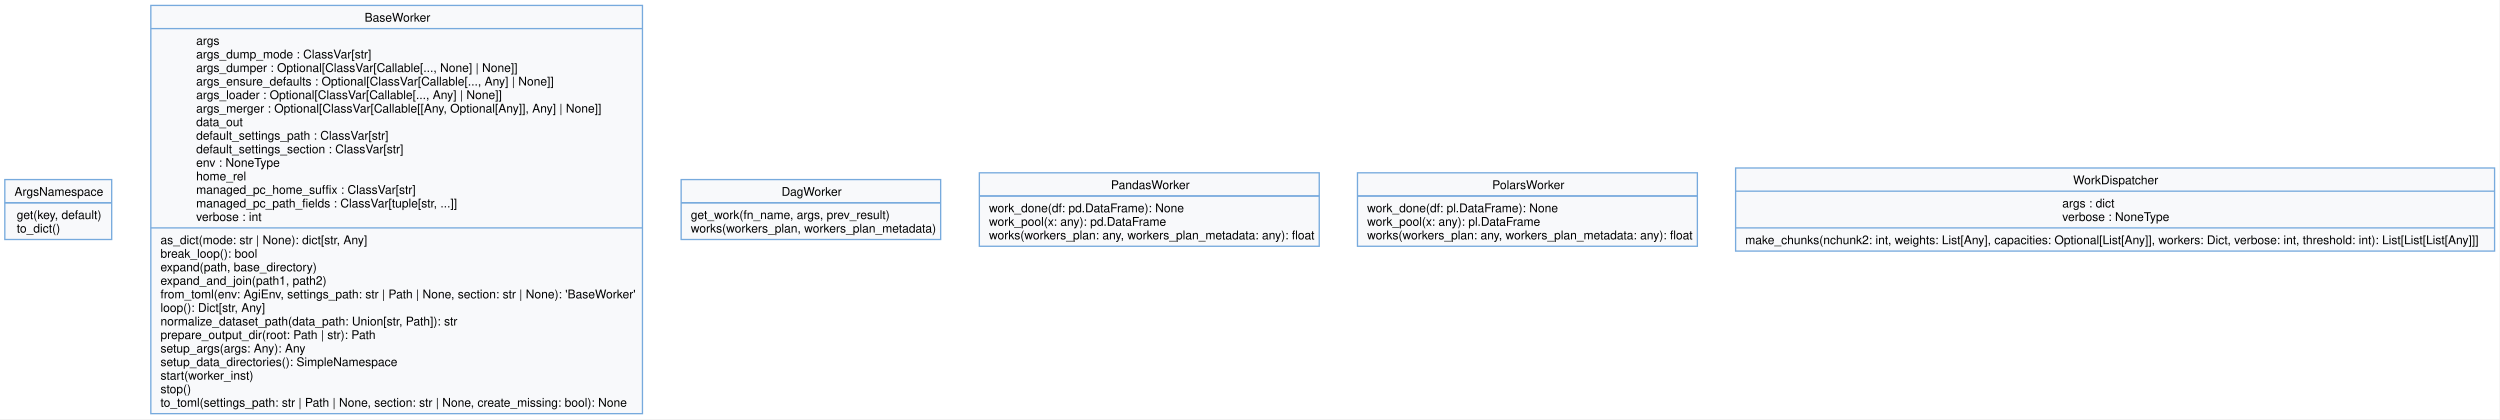
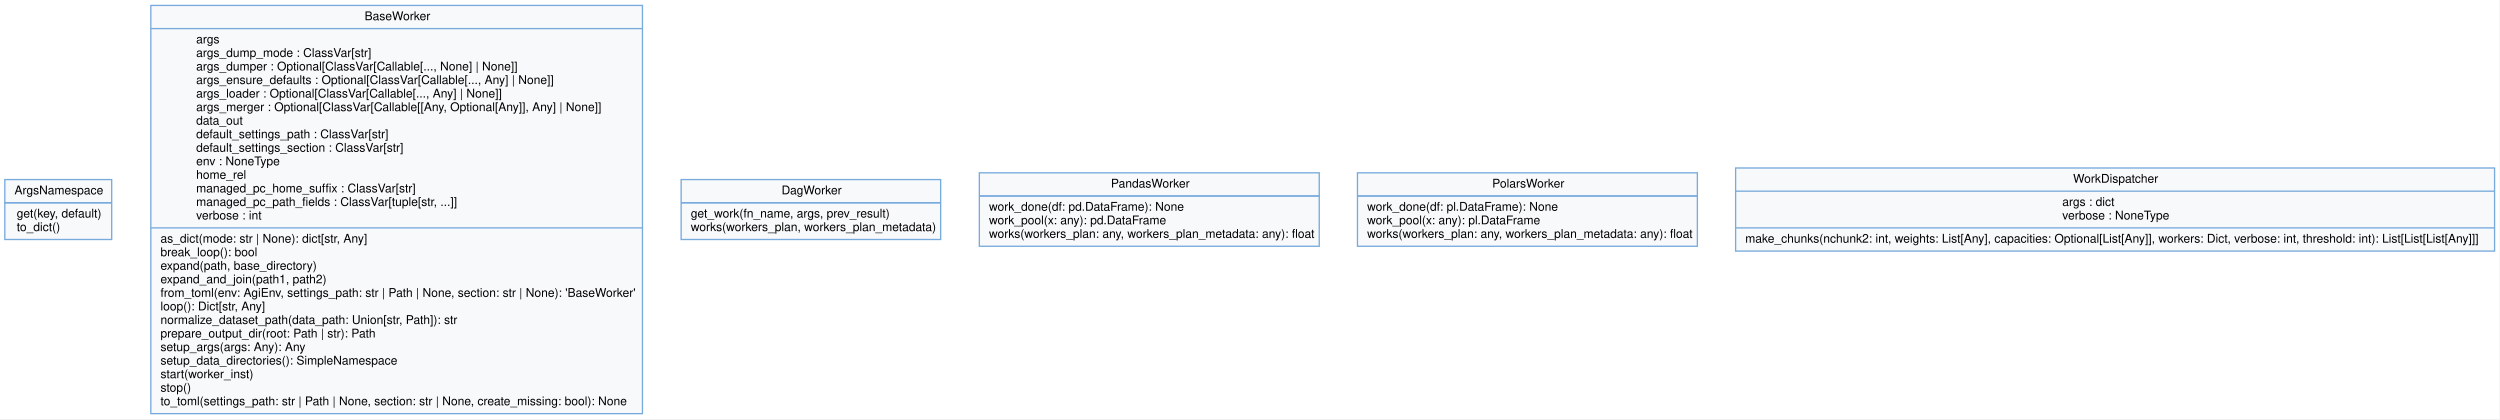
<svg xmlns="http://www.w3.org/2000/svg" width="2076pt" height="348pt" viewBox="0.00 0.00 2076.00 348.00">
  <g id="graph0" class="graph" transform="scale(1 1) rotate(0) translate(4 344)">
    <polygon fill="white" stroke="none" points="-4,4 -4,-344 2071.5,-344 2071.5,4 -4,4" />
    <g id="node1" class="node">
      <polygon fill="#f8f9fb" stroke="#77aadd" stroke-width="1.1" points="0,-145.12 0,-194.88 88.75,-194.88 88.75,-145.12 0,-145.12" />
-       <text xml:space="preserve" text-anchor="start" x="8" y="-181.38" font-family="Helvetica,sans-Serif" font-size="10.00">ArgsNamespace</text>
+       <text xml:space="preserve" text-anchor="start" x="8" y="-182.62" font-family="Helvetica,sans-Serif" font-size="10.00">ArgsNamespace</text>
      <polyline fill="none" stroke="#77aadd" stroke-width="1.1" points="0,-175.62 88.75,-175.62" />
      <polyline fill="none" stroke="#77aadd" stroke-width="1.1" points="0,-175.62 88.75,-175.62" />
-       <text xml:space="preserve" text-anchor="start" x="9.88" y="-162.12" font-family="Helvetica,sans-Serif" font-size="10.00">get(key, default)</text>
-       <text xml:space="preserve" text-anchor="start" x="9.88" y="-150.88" font-family="Helvetica,sans-Serif" font-size="10.00">to_dict()</text>
+       <text xml:space="preserve" text-anchor="start" x="9.88" y="-163.38" font-family="Helvetica,sans-Serif" font-size="10.00">get(key, default)</text>
+       <text xml:space="preserve" text-anchor="start" x="9.88" y="-152.12" font-family="Helvetica,sans-Serif" font-size="10.00">to_dict()</text>
    </g>
    <g id="node2" class="node">
      <polygon fill="#f8f9fb" stroke="#77aadd" stroke-width="1.1" points="121.25,-0.5 121.25,-339.5 529.5,-339.5 529.5,-0.5 121.25,-0.5" />
-       <text xml:space="preserve" text-anchor="start" x="298.75" y="-326" font-family="Helvetica,sans-Serif" font-size="10.00">BaseWorker</text>
+       <text xml:space="preserve" text-anchor="start" x="298.75" y="-327.25" font-family="Helvetica,sans-Serif" font-size="10.00">BaseWorker</text>
      <polyline fill="none" stroke="#77aadd" stroke-width="1.1" points="121.25,-320.25 529.5,-320.25" />
-       <text xml:space="preserve" text-anchor="start" x="158.88" y="-306.75" font-family="Helvetica,sans-Serif" font-size="10.00">args</text>
-       <text xml:space="preserve" text-anchor="start" x="158.88" y="-295.5" font-family="Helvetica,sans-Serif" font-size="10.00">args_dump_mode : ClassVar[str]</text>
-       <text xml:space="preserve" text-anchor="start" x="158.88" y="-284.25" font-family="Helvetica,sans-Serif" font-size="10.00">args_dumper : Optional[ClassVar[Callable[..., None] | None]]</text>
-       <text xml:space="preserve" text-anchor="start" x="158.88" y="-273" font-family="Helvetica,sans-Serif" font-size="10.00">args_ensure_defaults : Optional[ClassVar[Callable[..., Any] | None]]</text>
-       <text xml:space="preserve" text-anchor="start" x="158.88" y="-261.75" font-family="Helvetica,sans-Serif" font-size="10.00">args_loader : Optional[ClassVar[Callable[..., Any] | None]]</text>
-       <text xml:space="preserve" text-anchor="start" x="158.88" y="-250.5" font-family="Helvetica,sans-Serif" font-size="10.00">args_merger : Optional[ClassVar[Callable[[Any, Optional[Any]], Any] | None]]</text>
-       <text xml:space="preserve" text-anchor="start" x="158.88" y="-239.25" font-family="Helvetica,sans-Serif" font-size="10.00">data_out</text>
-       <text xml:space="preserve" text-anchor="start" x="158.88" y="-228" font-family="Helvetica,sans-Serif" font-size="10.00">default_settings_path : ClassVar[str]</text>
-       <text xml:space="preserve" text-anchor="start" x="158.88" y="-216.75" font-family="Helvetica,sans-Serif" font-size="10.00">default_settings_section : ClassVar[str]</text>
-       <text xml:space="preserve" text-anchor="start" x="158.88" y="-205.5" font-family="Helvetica,sans-Serif" font-size="10.00">env : NoneType</text>
-       <text xml:space="preserve" text-anchor="start" x="158.88" y="-194.25" font-family="Helvetica,sans-Serif" font-size="10.00">home_rel</text>
-       <text xml:space="preserve" text-anchor="start" x="158.88" y="-183" font-family="Helvetica,sans-Serif" font-size="10.00">managed_pc_home_suffix : ClassVar[str]</text>
-       <text xml:space="preserve" text-anchor="start" x="158.88" y="-171.75" font-family="Helvetica,sans-Serif" font-size="10.00">managed_pc_path_fields : ClassVar[tuple[str, ...]]</text>
-       <text xml:space="preserve" text-anchor="start" x="158.88" y="-160.5" font-family="Helvetica,sans-Serif" font-size="10.00">verbose : int</text>
+       <text xml:space="preserve" text-anchor="start" x="158.88" y="-308" font-family="Helvetica,sans-Serif" font-size="10.00">args</text>
+       <text xml:space="preserve" text-anchor="start" x="158.88" y="-296.75" font-family="Helvetica,sans-Serif" font-size="10.00">args_dump_mode : ClassVar[str]</text>
+       <text xml:space="preserve" text-anchor="start" x="158.88" y="-285.5" font-family="Helvetica,sans-Serif" font-size="10.00">args_dumper : Optional[ClassVar[Callable[..., None] | None]]</text>
+       <text xml:space="preserve" text-anchor="start" x="158.88" y="-274.25" font-family="Helvetica,sans-Serif" font-size="10.00">args_ensure_defaults : Optional[ClassVar[Callable[..., Any] | None]]</text>
+       <text xml:space="preserve" text-anchor="start" x="158.88" y="-263" font-family="Helvetica,sans-Serif" font-size="10.00">args_loader : Optional[ClassVar[Callable[..., Any] | None]]</text>
+       <text xml:space="preserve" text-anchor="start" x="158.88" y="-251.75" font-family="Helvetica,sans-Serif" font-size="10.00">args_merger : Optional[ClassVar[Callable[[Any, Optional[Any]], Any] | None]]</text>
+       <text xml:space="preserve" text-anchor="start" x="158.88" y="-240.5" font-family="Helvetica,sans-Serif" font-size="10.00">data_out</text>
+       <text xml:space="preserve" text-anchor="start" x="158.88" y="-229.25" font-family="Helvetica,sans-Serif" font-size="10.00">default_settings_path : ClassVar[str]</text>
+       <text xml:space="preserve" text-anchor="start" x="158.88" y="-218" font-family="Helvetica,sans-Serif" font-size="10.00">default_settings_section : ClassVar[str]</text>
+       <text xml:space="preserve" text-anchor="start" x="158.88" y="-206.75" font-family="Helvetica,sans-Serif" font-size="10.00">env : NoneType</text>
+       <text xml:space="preserve" text-anchor="start" x="158.88" y="-195.5" font-family="Helvetica,sans-Serif" font-size="10.00">home_rel</text>
+       <text xml:space="preserve" text-anchor="start" x="158.88" y="-184.25" font-family="Helvetica,sans-Serif" font-size="10.00">managed_pc_home_suffix : ClassVar[str]</text>
+       <text xml:space="preserve" text-anchor="start" x="158.88" y="-173" font-family="Helvetica,sans-Serif" font-size="10.00">managed_pc_path_fields : ClassVar[tuple[str, ...]]</text>
+       <text xml:space="preserve" text-anchor="start" x="158.88" y="-161.75" font-family="Helvetica,sans-Serif" font-size="10.00">verbose : int</text>
      <polyline fill="none" stroke="#77aadd" stroke-width="1.1" points="121.25,-154.75 529.5,-154.75" />
-       <text xml:space="preserve" text-anchor="start" x="129.25" y="-141.25" font-family="Helvetica,sans-Serif" font-size="10.00">as_dict(mode: str | None): dict[str, Any]</text>
-       <text xml:space="preserve" text-anchor="start" x="129.25" y="-130" font-family="Helvetica,sans-Serif" font-size="10.00">break_loop(): bool</text>
-       <text xml:space="preserve" text-anchor="start" x="129.25" y="-118.75" font-family="Helvetica,sans-Serif" font-size="10.00">expand(path, base_directory)</text>
-       <text xml:space="preserve" text-anchor="start" x="129.25" y="-107.5" font-family="Helvetica,sans-Serif" font-size="10.00">expand_and_join(path1, path2)</text>
-       <text xml:space="preserve" text-anchor="start" x="129.25" y="-96.25" font-family="Helvetica,sans-Serif" font-size="10.00">from_toml(env: AgiEnv, settings_path: str | Path | None, section: str | None): 'BaseWorker'</text>
-       <text xml:space="preserve" text-anchor="start" x="129.25" y="-85" font-family="Helvetica,sans-Serif" font-size="10.00">loop(): Dict[str, Any]</text>
-       <text xml:space="preserve" text-anchor="start" x="129.25" y="-73.75" font-family="Helvetica,sans-Serif" font-size="10.00">normalize_dataset_path(data_path: Union[str, Path]): str</text>
-       <text xml:space="preserve" text-anchor="start" x="129.25" y="-62.5" font-family="Helvetica,sans-Serif" font-size="10.00">prepare_output_dir(root: Path | str): Path</text>
-       <text xml:space="preserve" text-anchor="start" x="129.25" y="-51.25" font-family="Helvetica,sans-Serif" font-size="10.00">setup_args(args: Any): Any</text>
-       <text xml:space="preserve" text-anchor="start" x="129.25" y="-40" font-family="Helvetica,sans-Serif" font-size="10.00">setup_data_directories(): SimpleNamespace</text>
-       <text xml:space="preserve" text-anchor="start" x="129.25" y="-28.75" font-family="Helvetica,sans-Serif" font-size="10.00">start(worker_inst)</text>
-       <text xml:space="preserve" text-anchor="start" x="129.25" y="-17.5" font-family="Helvetica,sans-Serif" font-size="10.00">stop()</text>
-       <text xml:space="preserve" text-anchor="start" x="129.25" y="-6.25" font-family="Helvetica,sans-Serif" font-size="10.00">to_toml(settings_path: str | Path | None, section: str | None, create_missing: bool): None</text>
+       <text xml:space="preserve" text-anchor="start" x="129.25" y="-142.5" font-family="Helvetica,sans-Serif" font-size="10.00">as_dict(mode: str | None): dict[str, Any]</text>
+       <text xml:space="preserve" text-anchor="start" x="129.25" y="-131.25" font-family="Helvetica,sans-Serif" font-size="10.00">break_loop(): bool</text>
+       <text xml:space="preserve" text-anchor="start" x="129.25" y="-120" font-family="Helvetica,sans-Serif" font-size="10.00">expand(path, base_directory)</text>
+       <text xml:space="preserve" text-anchor="start" x="129.25" y="-108.75" font-family="Helvetica,sans-Serif" font-size="10.00">expand_and_join(path1, path2)</text>
+       <text xml:space="preserve" text-anchor="start" x="129.25" y="-97.5" font-family="Helvetica,sans-Serif" font-size="10.00">from_toml(env: AgiEnv, settings_path: str | Path | None, section: str | None): 'BaseWorker'</text>
+       <text xml:space="preserve" text-anchor="start" x="129.25" y="-86.25" font-family="Helvetica,sans-Serif" font-size="10.00">loop(): Dict[str, Any]</text>
+       <text xml:space="preserve" text-anchor="start" x="129.25" y="-75" font-family="Helvetica,sans-Serif" font-size="10.00">normalize_dataset_path(data_path: Union[str, Path]): str</text>
+       <text xml:space="preserve" text-anchor="start" x="129.25" y="-63.75" font-family="Helvetica,sans-Serif" font-size="10.00">prepare_output_dir(root: Path | str): Path</text>
+       <text xml:space="preserve" text-anchor="start" x="129.25" y="-52.5" font-family="Helvetica,sans-Serif" font-size="10.00">setup_args(args: Any): Any</text>
+       <text xml:space="preserve" text-anchor="start" x="129.25" y="-41.25" font-family="Helvetica,sans-Serif" font-size="10.00">setup_data_directories(): SimpleNamespace</text>
+       <text xml:space="preserve" text-anchor="start" x="129.25" y="-30" font-family="Helvetica,sans-Serif" font-size="10.00">start(worker_inst)</text>
+       <text xml:space="preserve" text-anchor="start" x="129.25" y="-18.75" font-family="Helvetica,sans-Serif" font-size="10.00">stop()</text>
+       <text xml:space="preserve" text-anchor="start" x="129.25" y="-7.5" font-family="Helvetica,sans-Serif" font-size="10.00">to_toml(settings_path: str | Path | None, section: str | None, create_missing: bool): None</text>
    </g>
    <g id="node3" class="node">
      <polygon fill="#f8f9fb" stroke="#77aadd" stroke-width="1.1" points="561.62,-145.12 561.62,-194.88 777.12,-194.88 777.12,-145.12 561.62,-145.12" />
-       <text xml:space="preserve" text-anchor="start" x="645" y="-181.38" font-family="Helvetica,sans-Serif" font-size="10.00">DagWorker</text>
+       <text xml:space="preserve" text-anchor="start" x="645" y="-182.62" font-family="Helvetica,sans-Serif" font-size="10.00">DagWorker</text>
      <polyline fill="none" stroke="#77aadd" stroke-width="1.1" points="561.62,-175.62 777.12,-175.62" />
      <polyline fill="none" stroke="#77aadd" stroke-width="1.1" points="561.62,-175.62 777.12,-175.62" />
-       <text xml:space="preserve" text-anchor="start" x="569.62" y="-162.12" font-family="Helvetica,sans-Serif" font-size="10.00">get_work(fn_name, args, prev_result)</text>
-       <text xml:space="preserve" text-anchor="start" x="569.62" y="-150.88" font-family="Helvetica,sans-Serif" font-size="10.00">works(workers_plan, workers_plan_metadata)</text>
+       <text xml:space="preserve" text-anchor="start" x="569.62" y="-163.38" font-family="Helvetica,sans-Serif" font-size="10.00">get_work(fn_name, args, prev_result)</text>
+       <text xml:space="preserve" text-anchor="start" x="569.62" y="-152.12" font-family="Helvetica,sans-Serif" font-size="10.00">works(workers_plan, workers_plan_metadata)</text>
    </g>
    <g id="node4" class="node">
      <polygon fill="#f8f9fb" stroke="#77aadd" stroke-width="1.1" points="809.25,-139.5 809.25,-200.5 1091.5,-200.5 1091.5,-139.5 809.25,-139.5" />
-       <text xml:space="preserve" text-anchor="start" x="918.5" y="-187" font-family="Helvetica,sans-Serif" font-size="10.00">PandasWorker</text>
+       <text xml:space="preserve" text-anchor="start" x="918.5" y="-188.25" font-family="Helvetica,sans-Serif" font-size="10.00">PandasWorker</text>
      <polyline fill="none" stroke="#77aadd" stroke-width="1.1" points="809.25,-181.25 1091.5,-181.25" />
      <polyline fill="none" stroke="#77aadd" stroke-width="1.1" points="809.25,-181.25 1091.5,-181.25" />
-       <text xml:space="preserve" text-anchor="start" x="817.25" y="-167.75" font-family="Helvetica,sans-Serif" font-size="10.00">work_done(df: pd.DataFrame): None</text>
-       <text xml:space="preserve" text-anchor="start" x="817.25" y="-156.5" font-family="Helvetica,sans-Serif" font-size="10.00">work_pool(x: any): pd.DataFrame</text>
-       <text xml:space="preserve" text-anchor="start" x="817.25" y="-145.25" font-family="Helvetica,sans-Serif" font-size="10.00">works(workers_plan: any, workers_plan_metadata: any): float</text>
+       <text xml:space="preserve" text-anchor="start" x="817.25" y="-169" font-family="Helvetica,sans-Serif" font-size="10.00">work_done(df: pd.DataFrame): None</text>
+       <text xml:space="preserve" text-anchor="start" x="817.25" y="-157.75" font-family="Helvetica,sans-Serif" font-size="10.00">work_pool(x: any): pd.DataFrame</text>
+       <text xml:space="preserve" text-anchor="start" x="817.25" y="-146.5" font-family="Helvetica,sans-Serif" font-size="10.00">works(workers_plan: any, workers_plan_metadata: any): float</text>
    </g>
    <g id="node5" class="node">
      <polygon fill="#f8f9fb" stroke="#77aadd" stroke-width="1.1" points="1123.25,-139.5 1123.25,-200.5 1405.5,-200.5 1405.5,-139.5 1123.25,-139.5" />
-       <text xml:space="preserve" text-anchor="start" x="1235.12" y="-187" font-family="Helvetica,sans-Serif" font-size="10.00">PolarsWorker</text>
+       <text xml:space="preserve" text-anchor="start" x="1235.12" y="-188.25" font-family="Helvetica,sans-Serif" font-size="10.00">PolarsWorker</text>
      <polyline fill="none" stroke="#77aadd" stroke-width="1.1" points="1123.25,-181.25 1405.5,-181.25" />
      <polyline fill="none" stroke="#77aadd" stroke-width="1.1" points="1123.25,-181.25 1405.5,-181.25" />
-       <text xml:space="preserve" text-anchor="start" x="1131.25" y="-167.75" font-family="Helvetica,sans-Serif" font-size="10.00">work_done(df: pl.DataFrame): None</text>
-       <text xml:space="preserve" text-anchor="start" x="1131.25" y="-156.5" font-family="Helvetica,sans-Serif" font-size="10.00">work_pool(x: any): pl.DataFrame</text>
-       <text xml:space="preserve" text-anchor="start" x="1131.25" y="-145.25" font-family="Helvetica,sans-Serif" font-size="10.00">works(workers_plan: any, workers_plan_metadata: any): float</text>
+       <text xml:space="preserve" text-anchor="start" x="1131.25" y="-169" font-family="Helvetica,sans-Serif" font-size="10.00">work_done(df: pl.DataFrame): None</text>
+       <text xml:space="preserve" text-anchor="start" x="1131.25" y="-157.75" font-family="Helvetica,sans-Serif" font-size="10.00">work_pool(x: any): pl.DataFrame</text>
+       <text xml:space="preserve" text-anchor="start" x="1131.25" y="-146.5" font-family="Helvetica,sans-Serif" font-size="10.00">works(workers_plan: any, workers_plan_metadata: any): float</text>
    </g>
    <g id="node6" class="node">
      <polygon fill="#f8f9fb" stroke="#77aadd" stroke-width="1.1" points="1437.25,-135.5 1437.25,-204.5 2067.5,-204.5 2067.5,-135.5 1437.25,-135.5" />
-       <text xml:space="preserve" text-anchor="start" x="1717.5" y="-191" font-family="Helvetica,sans-Serif" font-size="10.00">WorkDispatcher</text>
+       <text xml:space="preserve" text-anchor="start" x="1717.5" y="-192.25" font-family="Helvetica,sans-Serif" font-size="10.00">WorkDispatcher</text>
      <polyline fill="none" stroke="#77aadd" stroke-width="1.1" points="1437.25,-185.25 2067.5,-185.25" />
-       <text xml:space="preserve" text-anchor="start" x="1708.5" y="-171.75" font-family="Helvetica,sans-Serif" font-size="10.00">args : dict</text>
-       <text xml:space="preserve" text-anchor="start" x="1708.5" y="-160.5" font-family="Helvetica,sans-Serif" font-size="10.00">verbose : NoneType</text>
+       <text xml:space="preserve" text-anchor="start" x="1708.5" y="-173" font-family="Helvetica,sans-Serif" font-size="10.00">args : dict</text>
+       <text xml:space="preserve" text-anchor="start" x="1708.5" y="-161.75" font-family="Helvetica,sans-Serif" font-size="10.00">verbose : NoneType</text>
      <polyline fill="none" stroke="#77aadd" stroke-width="1.1" points="1437.25,-154.75 2067.5,-154.75" />
-       <text xml:space="preserve" text-anchor="start" x="1445.25" y="-141.25" font-family="Helvetica,sans-Serif" font-size="10.00">make_chunks(nchunk2: int, weights: List[Any], capacities: Optional[List[Any]], workers: Dict, verbose: int, threshold: int): List[List[List[Any]]]</text>
+       <text xml:space="preserve" text-anchor="start" x="1445.25" y="-142.5" font-family="Helvetica,sans-Serif" font-size="10.00">make_chunks(nchunk2: int, weights: List[Any], capacities: Optional[List[Any]], workers: Dict, verbose: int, threshold: int): List[List[List[Any]]]</text>
    </g>
  </g>
</svg>
